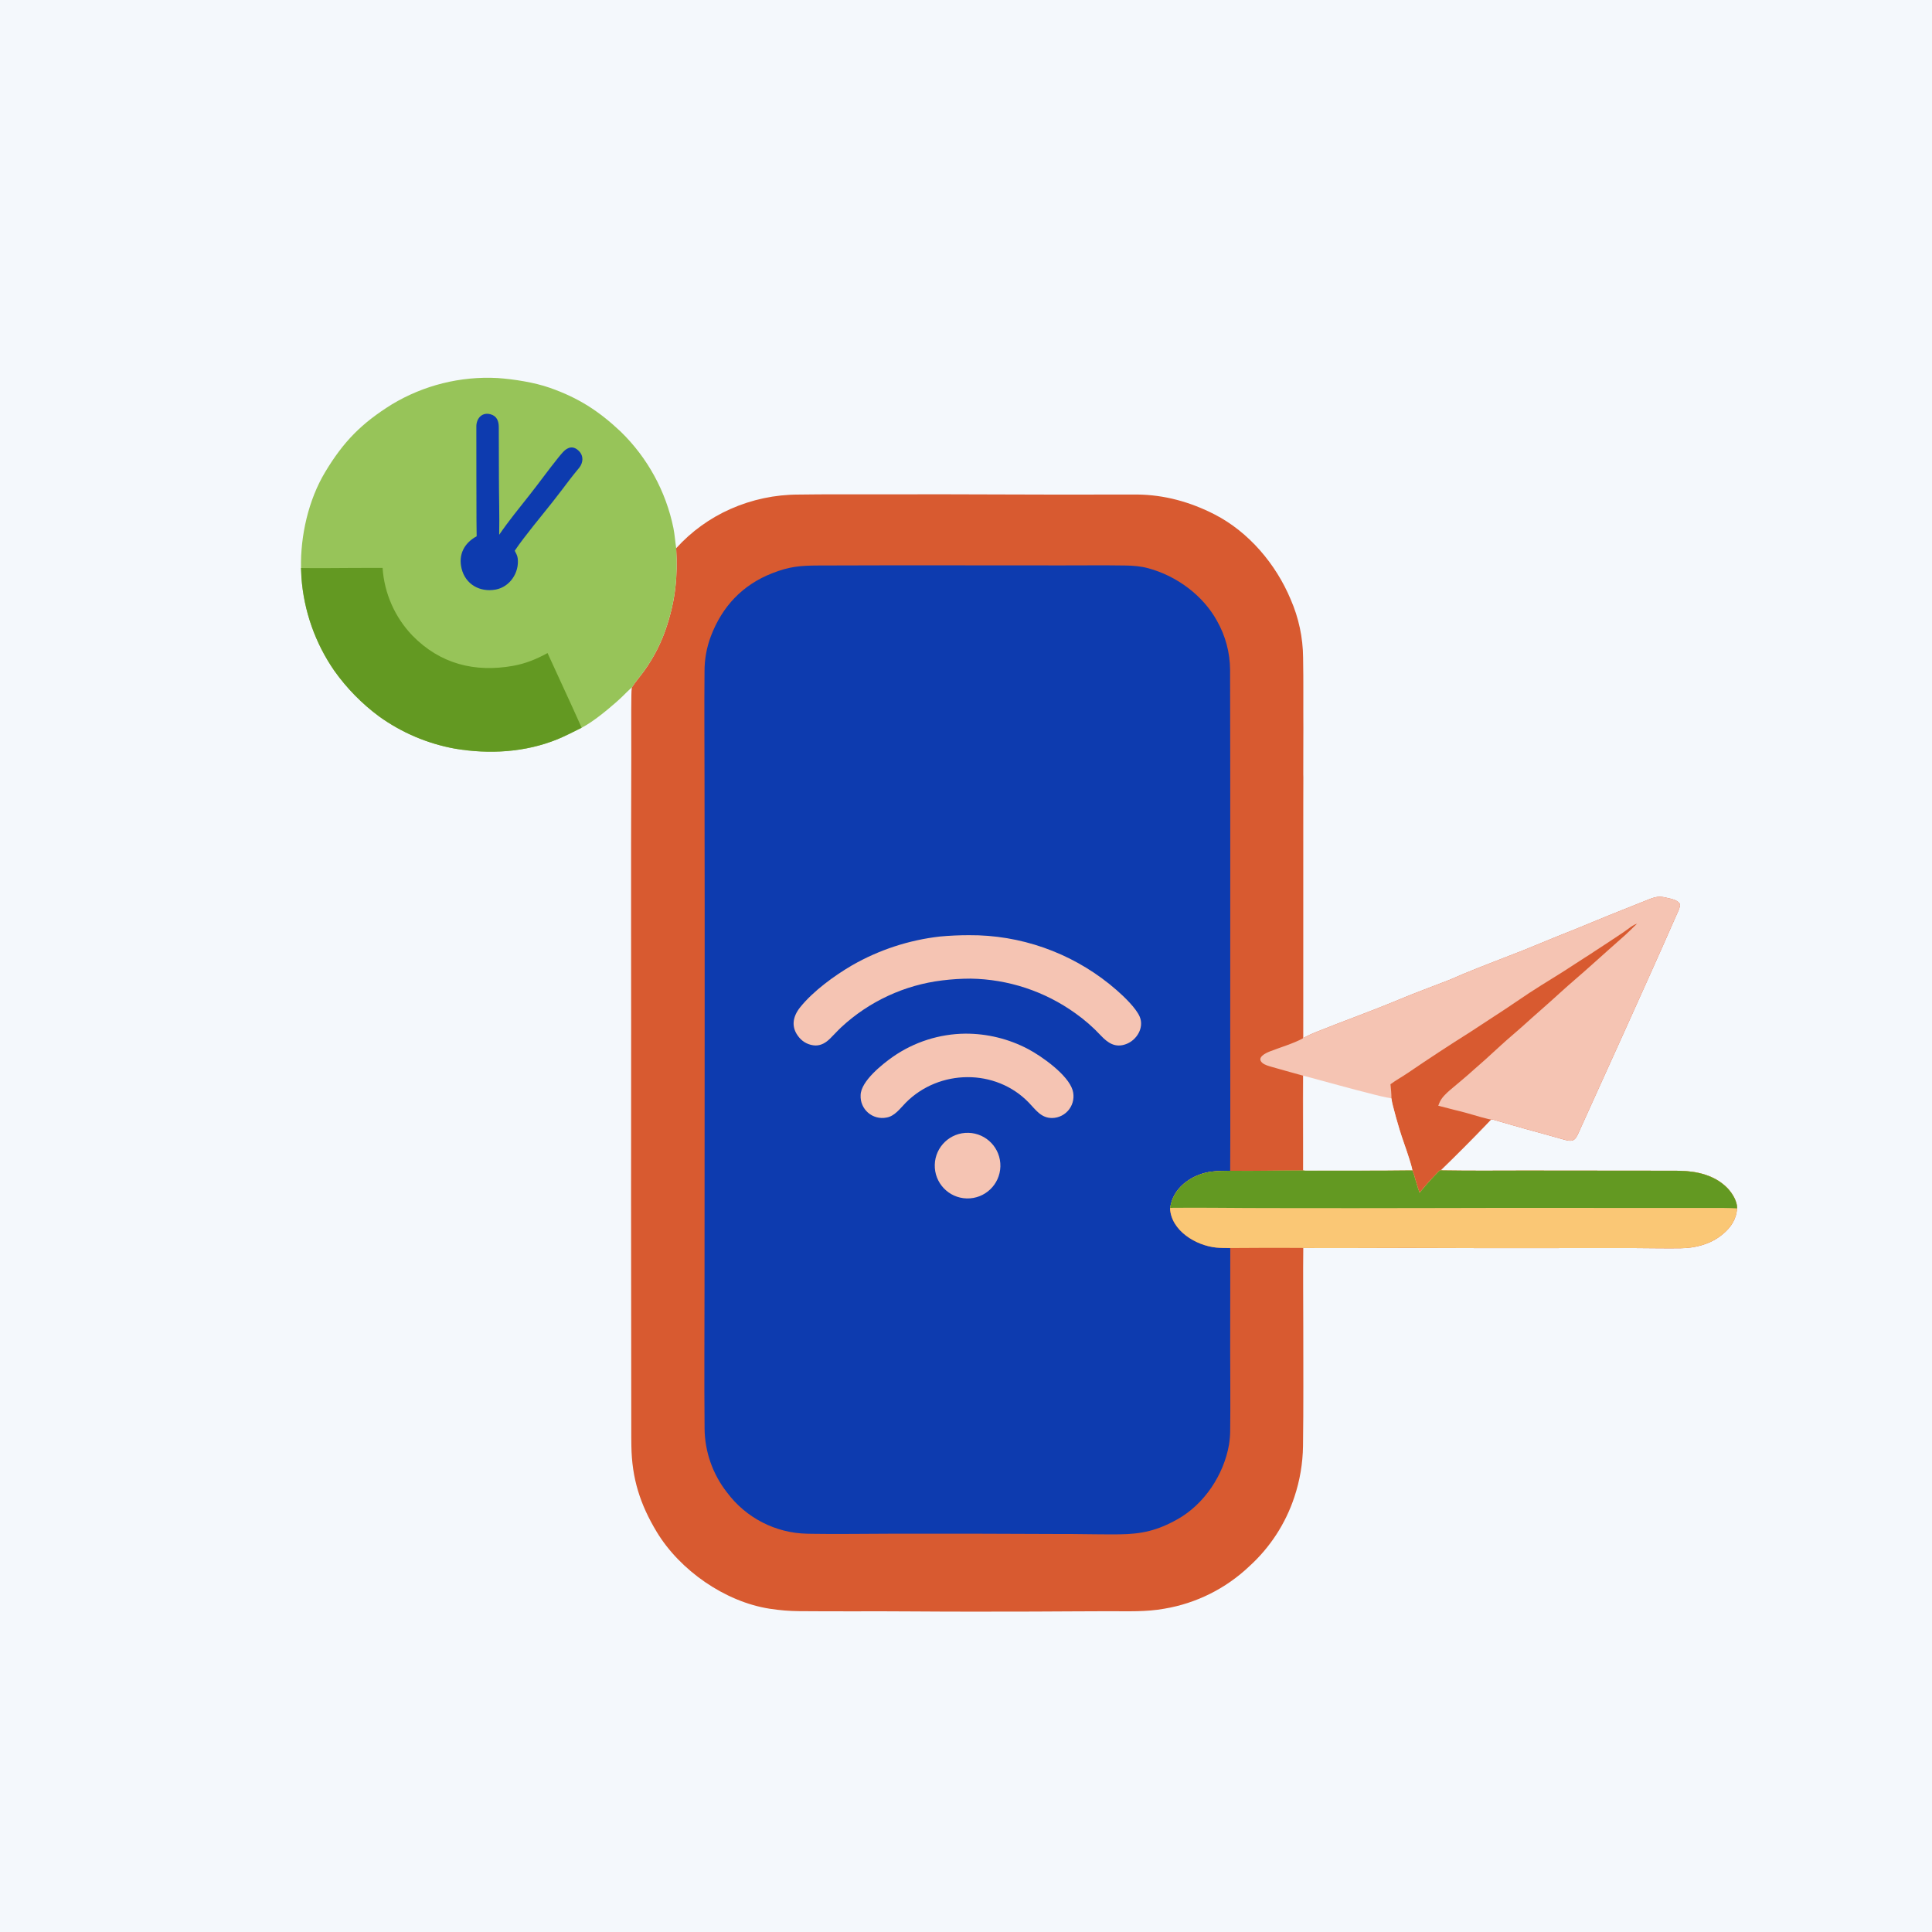
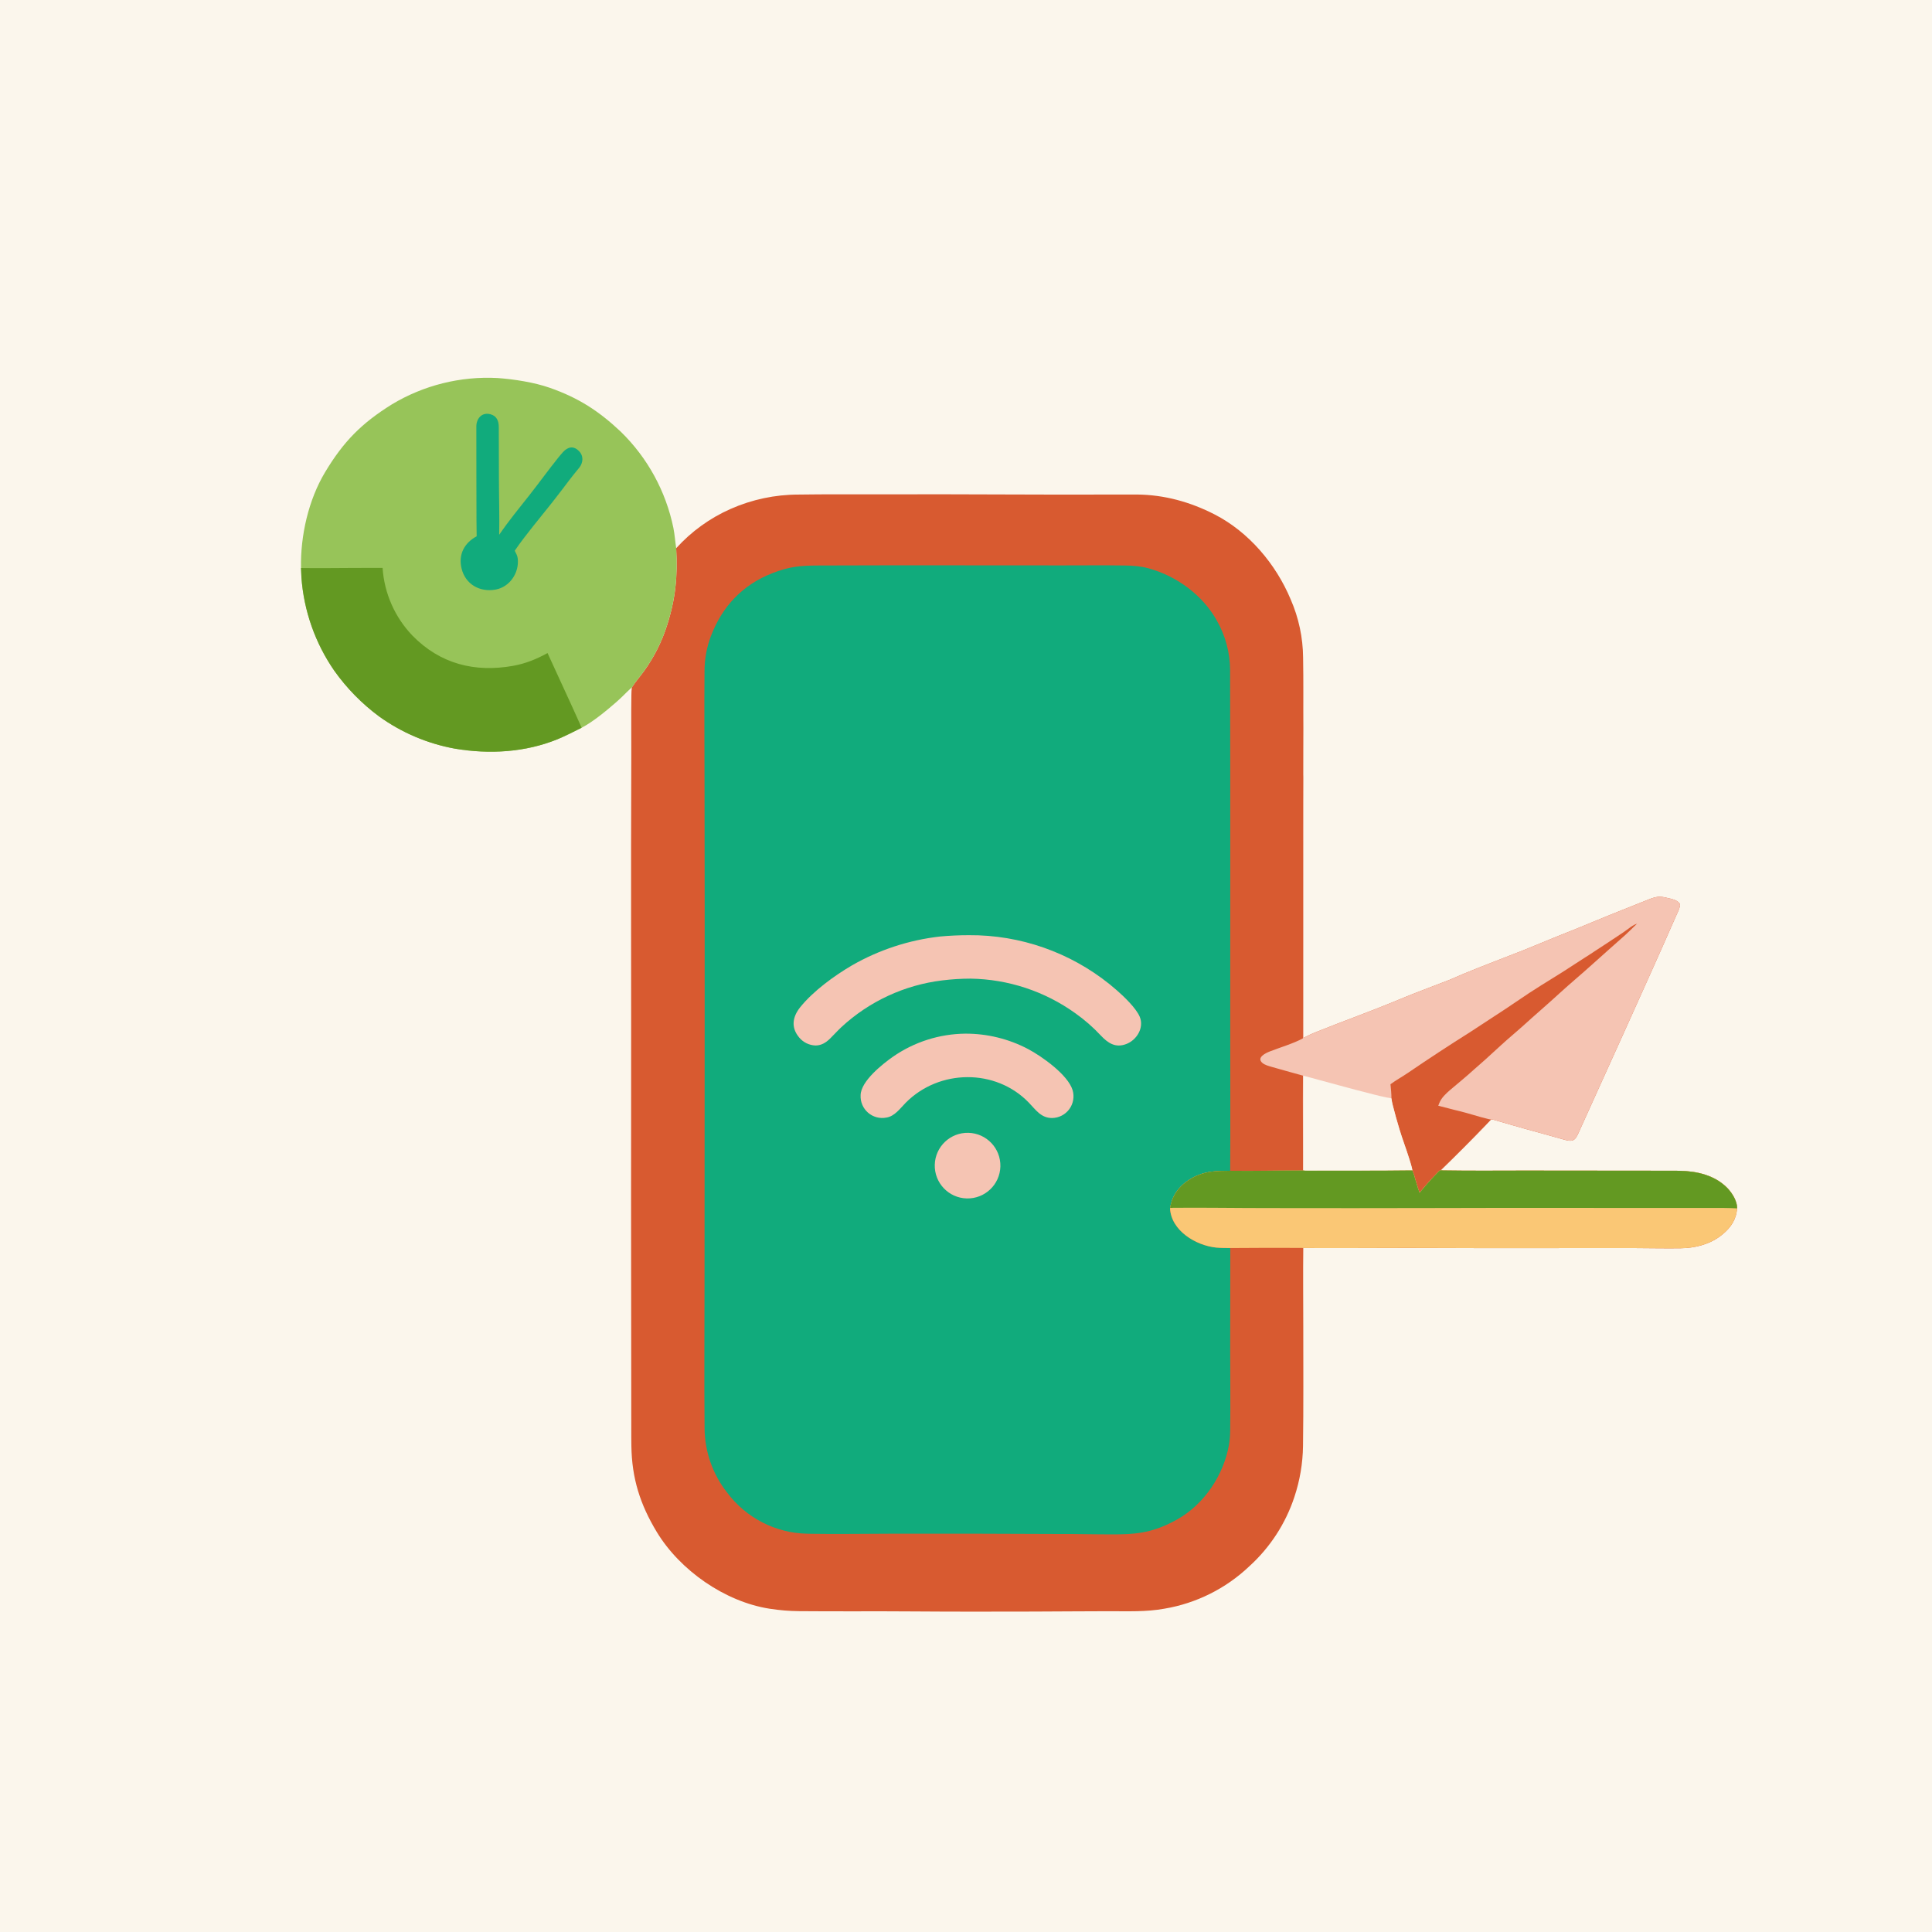
<svg xmlns="http://www.w3.org/2000/svg" width="1024" height="1024" preserveAspectRatio="none" style="display:block" viewBox="0 0 4358 4358">
-   <path fill="#F4F8FC" d="M0 0h4358v4358H0z" />
+   <path fill="#fbf6ec" d="M0 0h4358v4358H0z" />
  <path fill="#D85A30" d="M1525.3 1236.6A364 364 0 0 1 1648 1148a379 379 0 0 1 153-32.4c62.3-1 124.7-.2 187-.5 180.8-.8 361.5 1.3 542.3.4q17.4-.2 34.7 0c61.7.6 120 16.8 175 45 77.1 39.7 138.1 112 171.3 191.4a335 335 0 0 1 28.1 131.6c1 53.3.2 106.7.6 160 .2 34.8-.5 69.6-.2 104.3l.4 7.2c-.4 169.7 0 339.3-.2 509l-.1 77.4a288 288 0 0 1 32-14.7c61.4-24.6 123.7-46.7 184.7-72.3 36.6-15.4 74-28.8 110.9-43.3l2.5-1 31-13.3c44.5-18.5 89.7-35.3 134.5-53 30.7-12.2 61-25.3 91.7-37.4 43.7-17.2 86.7-35.8 130.4-53l61.8-24.7c21.4-8.4 27-6.9 49.6-1.4 7 1.7 23 6.9 20.4 16.9-2.1 7.9-6 15.8-9.4 23.3-38.4 88-78.2 175.3-117.5 262.9-32.5 72.3-65.6 144.3-98 216.6-9.8 21.8-12.2 30.3-34 24.3-22.7-6.2-45.1-12.8-67.8-18.9-31.6-8.4-63-17.9-94.6-26.8-1.7-.5-3.2-1-5-.2q-5.6 6.2-11.5 12.2a4292 4292 0 0 1-101.7 102q2.5.4 5.1.5c61.1 1 122.4.5 183.5.4q155.3 0 310.5.3l38.5.1c39.6.6 81.2 9.9 109.5 39.6 10.8 11.3 21.6 29.2 21.5 45.2l-1.3 8.8c-4 23.3-19 40.7-37.7 54.5-25.4 18.7-57.5 26.3-88.5 26.7-34 .5-68-.3-102-.4-148-.3-296 .6-444-.2-95.8-.6-191.7.6-287.5.1q-9 .1-17.7-.1c-.7 59.3 0 118.6 0 177.9 0 89.7.6 179.4-.6 269a380 380 0 0 1-19.4 114.5 366 366 0 0 1-102.1 156.9 366 366 0 0 1-191.2 95.3c-41.3 7.5-82.7 5.7-124.5 5.7-57.2 0-114.3.7-171.5.8-89.6.2-179.4.4-269-.3-86-.7-172 .2-258-.6-23.8-.2-44.4-2-68-5.6-100.4-15.8-201.6-86.4-254-173-37.6-62.2-56.2-121-57.3-193.7l-.2-18c0-243.7-.8-487.3-.4-731 .4-269.7-.7-539.3.4-809 .2-45.2-.5-90.4.2-135.5q0-9 1-17.8l.8-1.3c8.2-12.5 18.2-23.8 27-36a367 367 0 0 0 51.4-102.1c19.5-60.4 24.4-111.2 20.8-174.7" />
-   <path fill="#0D3BAF" d="M2774.8 2815.2q.3 2.6.3 5.3v5.5l-.2 221c0 59.6.8 119.4 0 179q0 16.5-2.7 33c-11.8 67.8-55.8 134.2-116.2 168-45 25.3-80.7 33.6-132 34-34.7.3-69.3-.4-104-.7h-16.5q-198.7-1.1-397.5-.7c-58.1 0-116.4 1.2-174.5.2l-10.5-.2a231 231 0 0 1-181-93 237 237 0 0 1-50.7-144.6v-4.5c-1-107.2-.1-214.3-.1-321.5 0-376.5.8-753 0-1129.5 0-84.1-.8-168.4 0-252.5a223 223 0 0 1 14.3-78.9c25.6-67.3 71.5-116.1 139-142.3 38.9-15.1 62.6-17 104-17.2 183.3-.7 366.7-.2 550-.2 47.1 0 94.4-.5 141.5.2 17.9.2 35.2 1.6 52.5 6.3 63.1 17.1 122.6 60.5 154.4 118.1a227 227 0 0 1 29.8 111v13c.6 266 .3 532 .3 798 0 106.3.5 212.6-.1 318.9-14 .1-28 .2-41.9 2-40.3 4.9-82.2 31.8-91.8 73.1-.3 1.2-1.4 7.6-1.7 8.3l-.3.6c2 51 58.4 84.7 104.3 89.2 10.4 1 21 .9 31.3 1" />
+   <path fill="#11ab7c" d="M2774.8 2815.2q.3 2.6.3 5.3v5.5l-.2 221c0 59.6.8 119.4 0 179q0 16.5-2.7 33c-11.8 67.8-55.8 134.2-116.2 168-45 25.3-80.7 33.6-132 34-34.7.3-69.3-.4-104-.7h-16.5q-198.7-1.1-397.5-.7c-58.1 0-116.4 1.2-174.5.2l-10.5-.2a231 231 0 0 1-181-93 237 237 0 0 1-50.7-144.6v-4.5c-1-107.2-.1-214.3-.1-321.5 0-376.5.8-753 0-1129.5 0-84.1-.8-168.4 0-252.5a223 223 0 0 1 14.3-78.9c25.6-67.3 71.5-116.1 139-142.3 38.9-15.1 62.6-17 104-17.2 183.3-.7 366.7-.2 550-.2 47.1 0 94.4-.5 141.5.2 17.9.2 35.2 1.6 52.5 6.3 63.1 17.1 122.6 60.5 154.4 118.1a227 227 0 0 1 29.8 111v13c.6 266 .3 532 .3 798 0 106.3.5 212.6-.1 318.9-14 .1-28 .2-41.9 2-40.3 4.9-82.2 31.8-91.8 73.1-.3 1.2-1.4 7.6-1.7 8.3l-.3.6c2 51 58.4 84.7 104.3 89.2 10.4 1 21 .9 31.3 1" />
  <path fill="#F5C4B3" d="M2185.5 2109.5q11 0 22 .3a501 501 0 0 1 311.7 124c15.5 13.5 43.4 40 51.7 59.7 10.4 24.9-7 53-30.9 61.7-24.2 9-41-2.5-57.1-19.6a375 375 0 0 0-57.5-50.2 416 416 0 0 0-236-77.9 522 522 0 0 0-64 4 407 407 0 0 0-227.5 105.4c-8.8 8.3-16.9 17.3-25.5 25.8-9.3 9.1-19.6 15.6-32.9 15.6a50 50 0 0 1-36.6-17.8c-19.3-22.8-15.3-47 2.5-69 29.4-36.3 76.4-70.5 116.5-94a516 516 0 0 1 198.3-65q32.6-3 65.3-3" />
  <path fill="#F5C4B3" d="M2177.5 2331.6a301 301 0 0 1 141.5 34.7c31 16.4 90 58 100.5 92.8a49 49 0 0 1-46 62.8c-25.3.2-37-18.4-53-34.9-74.6-77.1-202-75.8-277.5.5-13 13.3-25 30.4-43.5 33.4a48.8 48.8 0 0 1-58.2-50.4c.4-31.9 49.8-70.6 73-86.9a291 291 0 0 1 163.2-52m7 223.7a74 74 0 1 1-3.9 148 74 74 0 0 1 3.9-148m755.3-807.5.4 7.2c-.4 169.7 0 339.3-.2 509l-.1 77.4a288 288 0 0 1 32-14.7c61.4-24.6 123.7-46.7 184.7-72.3 36.6-15.4 74-28.8 110.9-43.3l2.5-1 31-13.3c44.5-18.5 89.7-35.3 134.5-53 30.7-12.2 61-25.3 91.7-37.4 43.7-17.2 86.7-35.8 130.4-53l61.8-24.7c21.4-8.4 27-6.9 49.6-1.4 7 1.7 23 6.9 20.4 16.9-2.1 7.9-6 15.8-9.4 23.3-38.4 88-78.2 175.3-117.5 262.9-32.5 72.3-65.6 144.3-98 216.6-9.8 21.8-12.2 30.3-34 24.3-22.7-6.2-45.1-12.8-67.8-18.9-31.6-8.4-63-17.9-94.6-26.8-1.7-.5-3.2-1-5-.2q-5.6 6.2-11.5 12.2a4292 4292 0 0 1-101.7 102c-3.3.6-6.6 4.7-8.8 7a668 668 0 0 0-39 44c-5.2-13.6-8-26-12.5-40.3l-3.6-10.2h-5c-77.3 1-154.7.3-232 .7q-4.5.1-9-.5h-.9q-.2-54.1-.1-108.3c0-35.2-.4-70.4.1-105.7l-3.7-1c-22-6.3-44.3-12.1-66.4-18.6-6.8-2-15.8-4.3-21.4-9-14.2-12.2 7.6-22.4 16.8-26 20.8-8.2 54-18.1 74.6-29.5v-17.7c.3-151.8 0-303.7 0-455.5q-.1-57.7.5-115.5z" />
  <path fill="#D85A30" d="M3136.5 2445.7c12.6-9.3 26.6-16.9 39.5-25.7q69.1-47.2 140-91.8c18.5-11.8 36.5-24.2 55-36 26.5-17 52.3-34.9 78.4-52.3l2.2-1.4c33.3-21.8 67.9-41.9 101-64 13.8-9.3 28.1-17.7 41.8-27l2.1-1.4q33.3-21.6 66.2-43.7c6.7-4.4 12.9-9.7 19.6-14 3.5-2.3 6.4-3.4 10.3-4.8-4.6 4.7-9.6 9-14.2 13.8q-5.8 5.8-12 11.4c-24 21.5-48.4 42.7-72.3 64.4-25.2 22.9-51.5 44.6-76.7 67.7-27.4 25.2-55.7 49.2-83.2 74.3-16 14.4-32.7 28-48.4 42.5l-35.6 32.5c-8.1 7.6-16.8 14.5-25 22-17.4 16-36 31-54 46.3-9.7 8.4-19.6 17.6-24.5 29.4l-2.4 6.3c15.8 3.7 31.4 8.4 47.2 12 22 5.3 43.5 12.7 65.5 18q3 .8 6.2 1.2l-11.6 12.2a4292 4292 0 0 1-101.7 102c-3.3.6-6.6 4.7-8.8 7a668 668 0 0 0-39 44c-5.2-13.6-8-26-12.5-40.3l-3.6-10.2c-1.5-8.5-4.3-16.8-6.8-25.1-7-22.8-15.7-45-22.6-67.9q-8-26.6-14.8-53.6-2.2-7.8-3.1-15.7c0-10.6-1.2-22.1-2.2-32" />
-   <path fill="#F4F8FC" d="m2940 2426.4 3.2.9c52 13.9 104 28.6 156.3 41.7 9.4 2.3 19 4.8 28.5 6.6 2.8.6 8.4 1 10.7 2.2q1 8 3 15.7 6.9 27 15 53.6c6.8 22.8 15.5 45.1 22.5 67.9 2.5 8.3 5.3 16.6 6.8 25.1h-5c-77.3 1-154.7.3-232 .7q-4.5.1-9-.5c.3-26.8 0-53.5 0-80.3 0-44.5-.3-89 0-133.6" />
+   <path fill="#fbf6ec" d="m2940 2426.4 3.2.9c52 13.9 104 28.6 156.3 41.7 9.4 2.3 19 4.8 28.5 6.6 2.8.6 8.4 1 10.7 2.2q1 8 3 15.7 6.9 27 15 53.6c6.8 22.8 15.5 45.1 22.5 67.9 2.5 8.3 5.3 16.6 6.8 25.1h-5c-77.3 1-154.7.3-232 .7q-4.5.1-9-.5c.3-26.8 0-53.5 0-80.3 0-44.5-.3-89 0-133.6" />
  <path fill="#FAC775" d="m3250 2639.7 5 .4c61.1 1 122.4.5 183.5.4q155.3 0 310.5.3l38.5.1c39.6.6 81.2 9.9 109.5 39.6 10.8 11.3 21.6 29.2 21.5 45.2l-1.3 8.8c-4 23.3-19 40.7-37.7 54.5-25.4 18.7-57.5 26.3-88.5 26.7-34 .5-68-.3-102-.4-148-.3-296 .6-444-.2-95.8-.6-191.7.6-287.5.1q-9 .1-17.7-.1l-4.8-.2a11926 11926 0 0 0-160.2.3c-10.4-.2-21 0-31.3-1-46-4.6-102.3-38.4-104.3-89.3l.3-.6c.3-.7 1.4-7.1 1.7-8.3 9.7-41.3 51.5-68.2 91.8-73.2 13.9-1.7 27.9-1.8 41.9-1.9h3.1c51 .7 102-.7 153-.6h9.1q4.4.7 8.9.4c77.3-.3 154.7.5 232-.6h5l3.6 10.2c4.4 14.2 7.3 26.7 12.6 40.3q18.4-22.9 39-44c2.1-2.3 5.4-6.4 8.7-7" />
  <path fill="#639922" d="m3250 2639.7 5 .4c61.1 1 122.4.5 183.5.4q155.3 0 310.5.3l38.5.1c39.6.6 81.2 9.9 109.5 39.6 10.8 11.3 21.6 29.2 21.5 45.2-19.6-1.1-39.3-1-59-1-204.7.4-409.3-.6-614 .2-129.5.5-259 .2-388.5.1-69.5 0-139-1.2-208.5-.6q-4.7-.1-9.3.5l.3-.6c.3-.7 1.4-7.1 1.7-8.3 9.7-41.3 51.5-68.2 91.8-73.2 13.9-1.7 27.9-1.8 41.9-1.9h3.1c51 .7 102-.7 153-.6h9.1q4.4.7 8.9.4c77.3-.3 154.7.5 232-.6h5l3.6 10.2c4.4 14.2 7.3 26.7 12.6 40.3q18.4-22.9 39-44c2.1-2.3 5.4-6.4 8.7-7" />
  <path fill="#97C459" d="M679 1281.3c-1.5-72.7 16.7-153.5 54.3-216.2 41.4-69 82.2-110.4 150.7-153a419 419 0 0 1 238-59.4c37 2.6 82.9 9.7 118 22 64.7 22.6 110.8 52.4 160.2 99A421 421 0 0 1 1519 1191c3 15.2 4 30.4 6.3 45.6 3.5 63.5-1.4 114.3-20.9 174.7-11.8 36.6-29 71-51.5 102.2-8.7 12.1-18.7 23.4-26.9 36l-.8 1.2-1.6 1.3c-13.4 12.2-17.4 17.6-33.3 31.6-21.4 18.7-53 45-78.4 58-13.7 7.1-41 20.5-53.8 25.7-73.6 30-154.3 34.5-232.1 21.4a422 422 0 0 1-170.4-72.3A459 459 0 0 1 754.1 1513a424 424 0 0 1-74.2-211z" />
  <path fill="#639922" d="M679 1281.3h3c39.3.6 78.7-.1 118-.2l63-.1a244 244 0 0 0 67.3 152.7c62.6 64 140.8 83.8 227.7 68.1 27.8-5 52.5-15.2 77.1-28.7 25 55.3 51 110 75.6 165.5l1.2 3c-13.7 7.1-41 20.5-53.8 25.7-73.6 30-154.3 34.5-232.1 21.4a422 422 0 0 1-170.4-72.3A459 459 0 0 1 754.1 1513a424 424 0 0 1-74.2-211z" />
-   <path fill="#0D3BAF" d="M1075.2 1209.7q-.4-17.7-.4-35.2c.1-69.8-.6-139.7-.3-209.5v-4.5c.8-17.9 13.6-31.2 32.1-26 14 3.9 18.4 15.1 18.5 28.5q.3 56.5.3 113c0 43.4 1.5 87 .6 130.3 21-30.8 44.7-59.6 67.8-88.9 22-27.8 42.6-56.6 64.8-84.2q5.5-7 11.6-13.7c10.8-11.5 23.1-14.5 35.3-2.5 11.3 11 10.3 26.3 1 38.2q-2.3 3-5 6c-11.8 14.3-22.8 29-34 43.8-27.8 37-58 72.1-86 109q-10.7 13.8-20.4 28.3c2.8 5.5 6 10.9 6.7 17.2 3.9 32-17.6 64.5-49.8 70.4-35.5 6.5-68.1-11.7-76.8-47.4-7.7-31.6 6-57.7 34-72.8" />
+   <path fill="#11ab7c" d="M1075.2 1209.7q-.4-17.7-.4-35.2c.1-69.8-.6-139.7-.3-209.5v-4.5c.8-17.9 13.6-31.2 32.1-26 14 3.9 18.4 15.1 18.5 28.5q.3 56.5.3 113c0 43.4 1.5 87 .6 130.3 21-30.8 44.7-59.6 67.8-88.9 22-27.8 42.6-56.6 64.8-84.2q5.5-7 11.6-13.7c10.8-11.5 23.1-14.5 35.3-2.5 11.3 11 10.3 26.3 1 38.2q-2.3 3-5 6c-11.8 14.3-22.8 29-34 43.8-27.8 37-58 72.1-86 109q-10.7 13.8-20.4 28.3c2.8 5.5 6 10.9 6.7 17.2 3.9 32-17.6 64.5-49.8 70.4-35.5 6.5-68.1-11.7-76.8-47.4-7.7-31.6 6-57.7 34-72.8" />
</svg>
